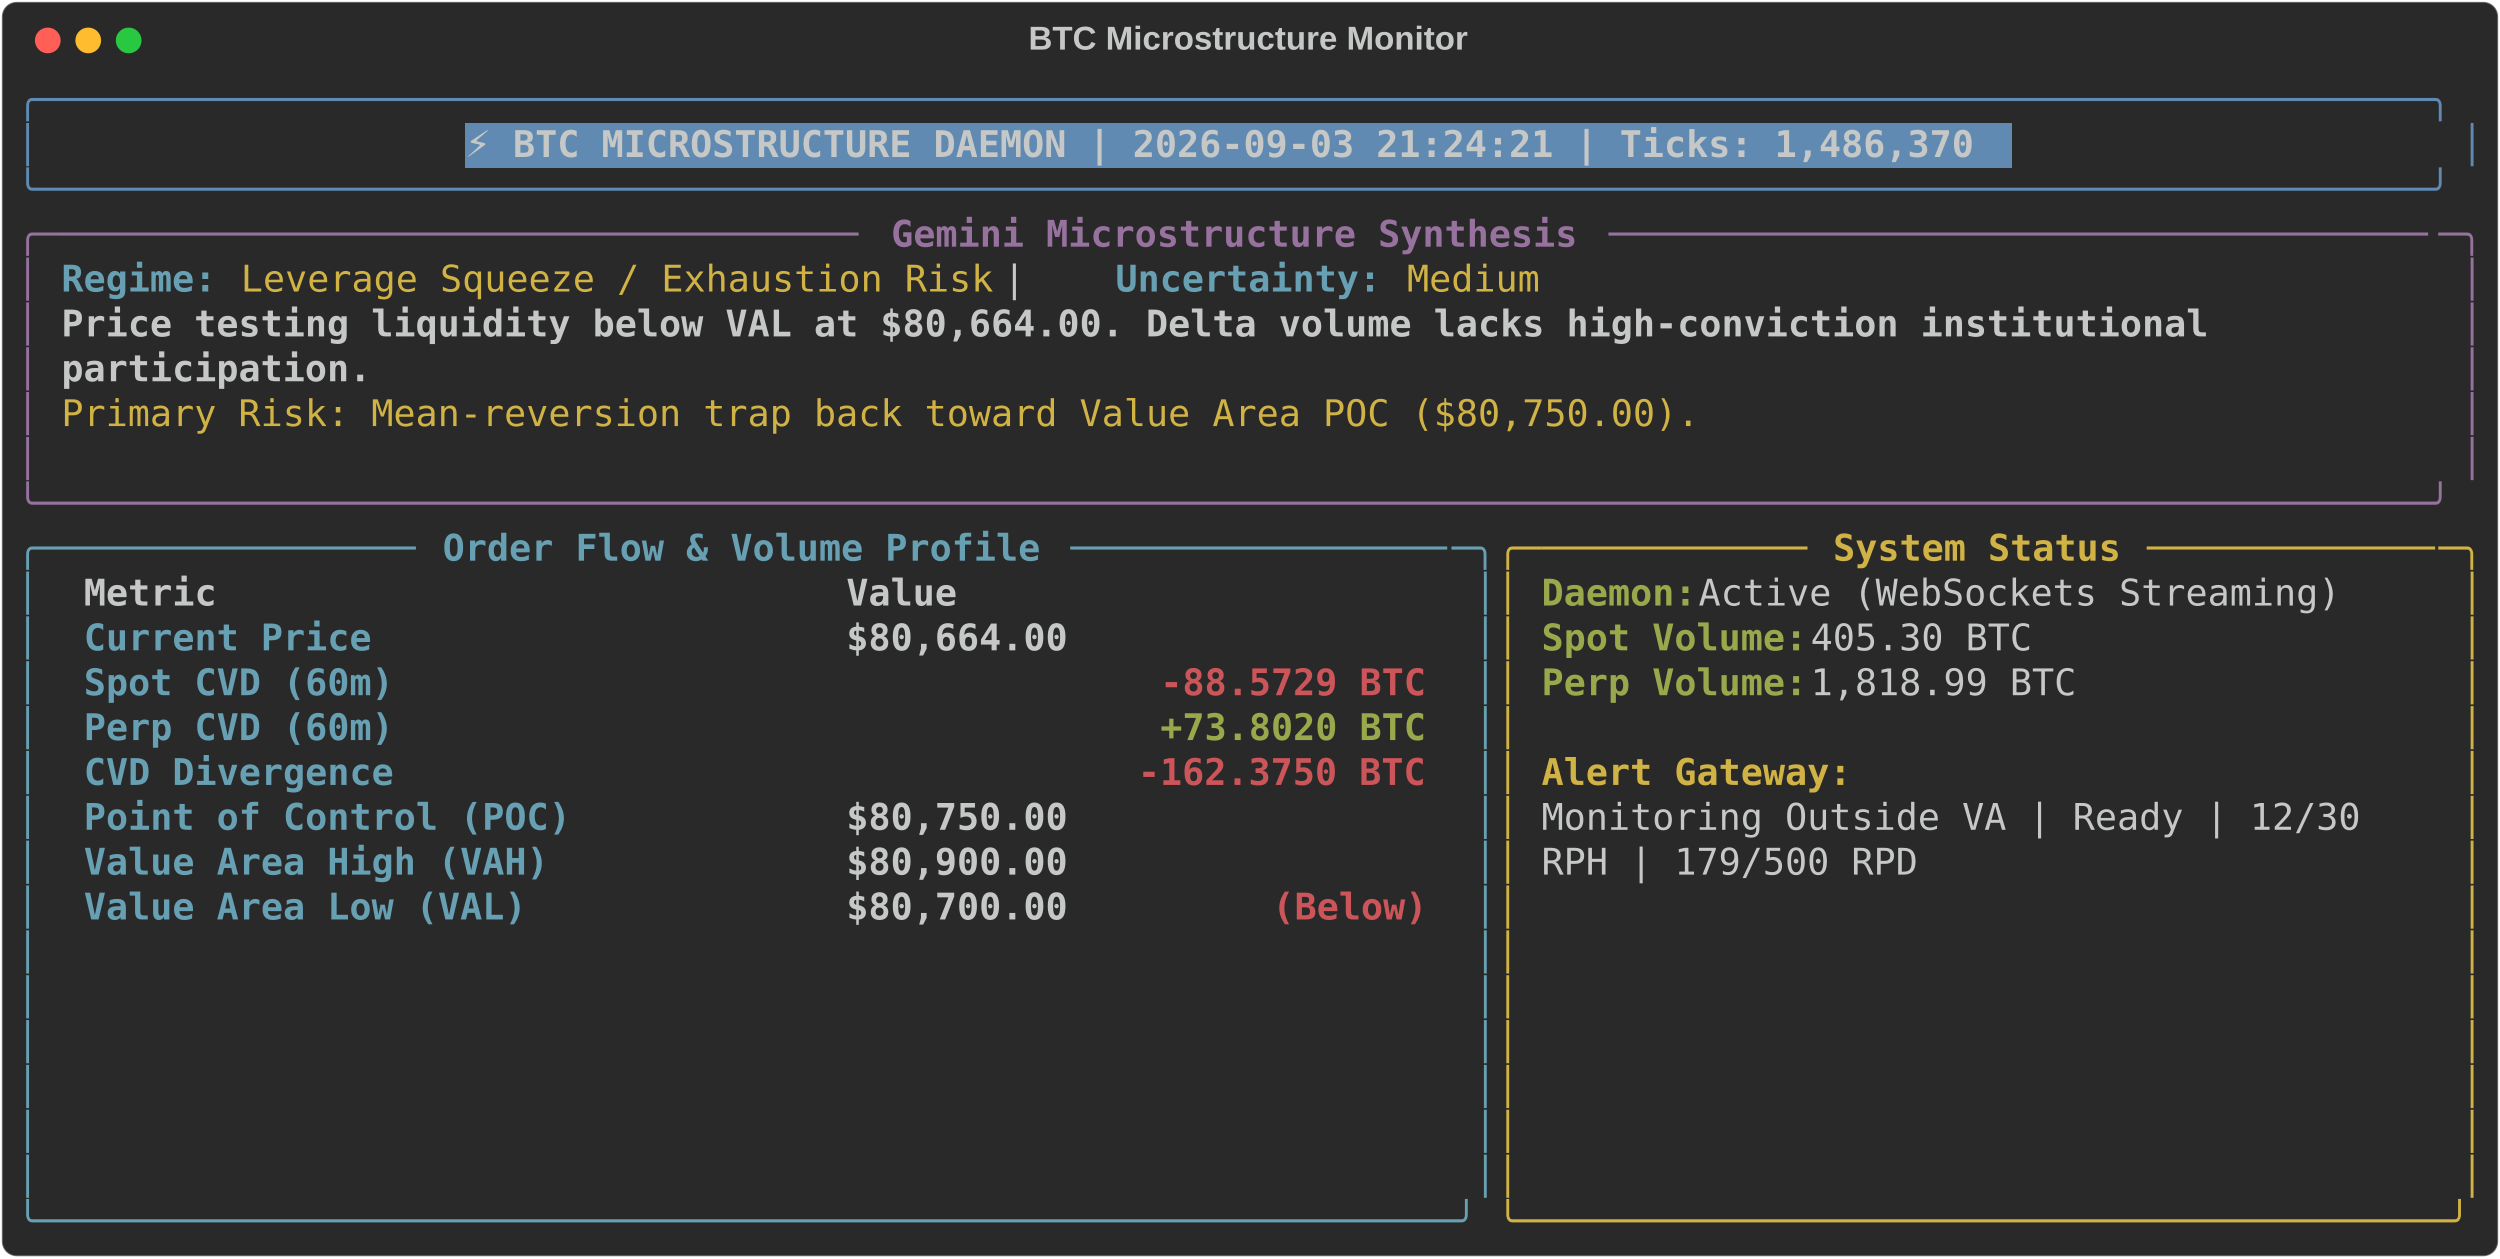
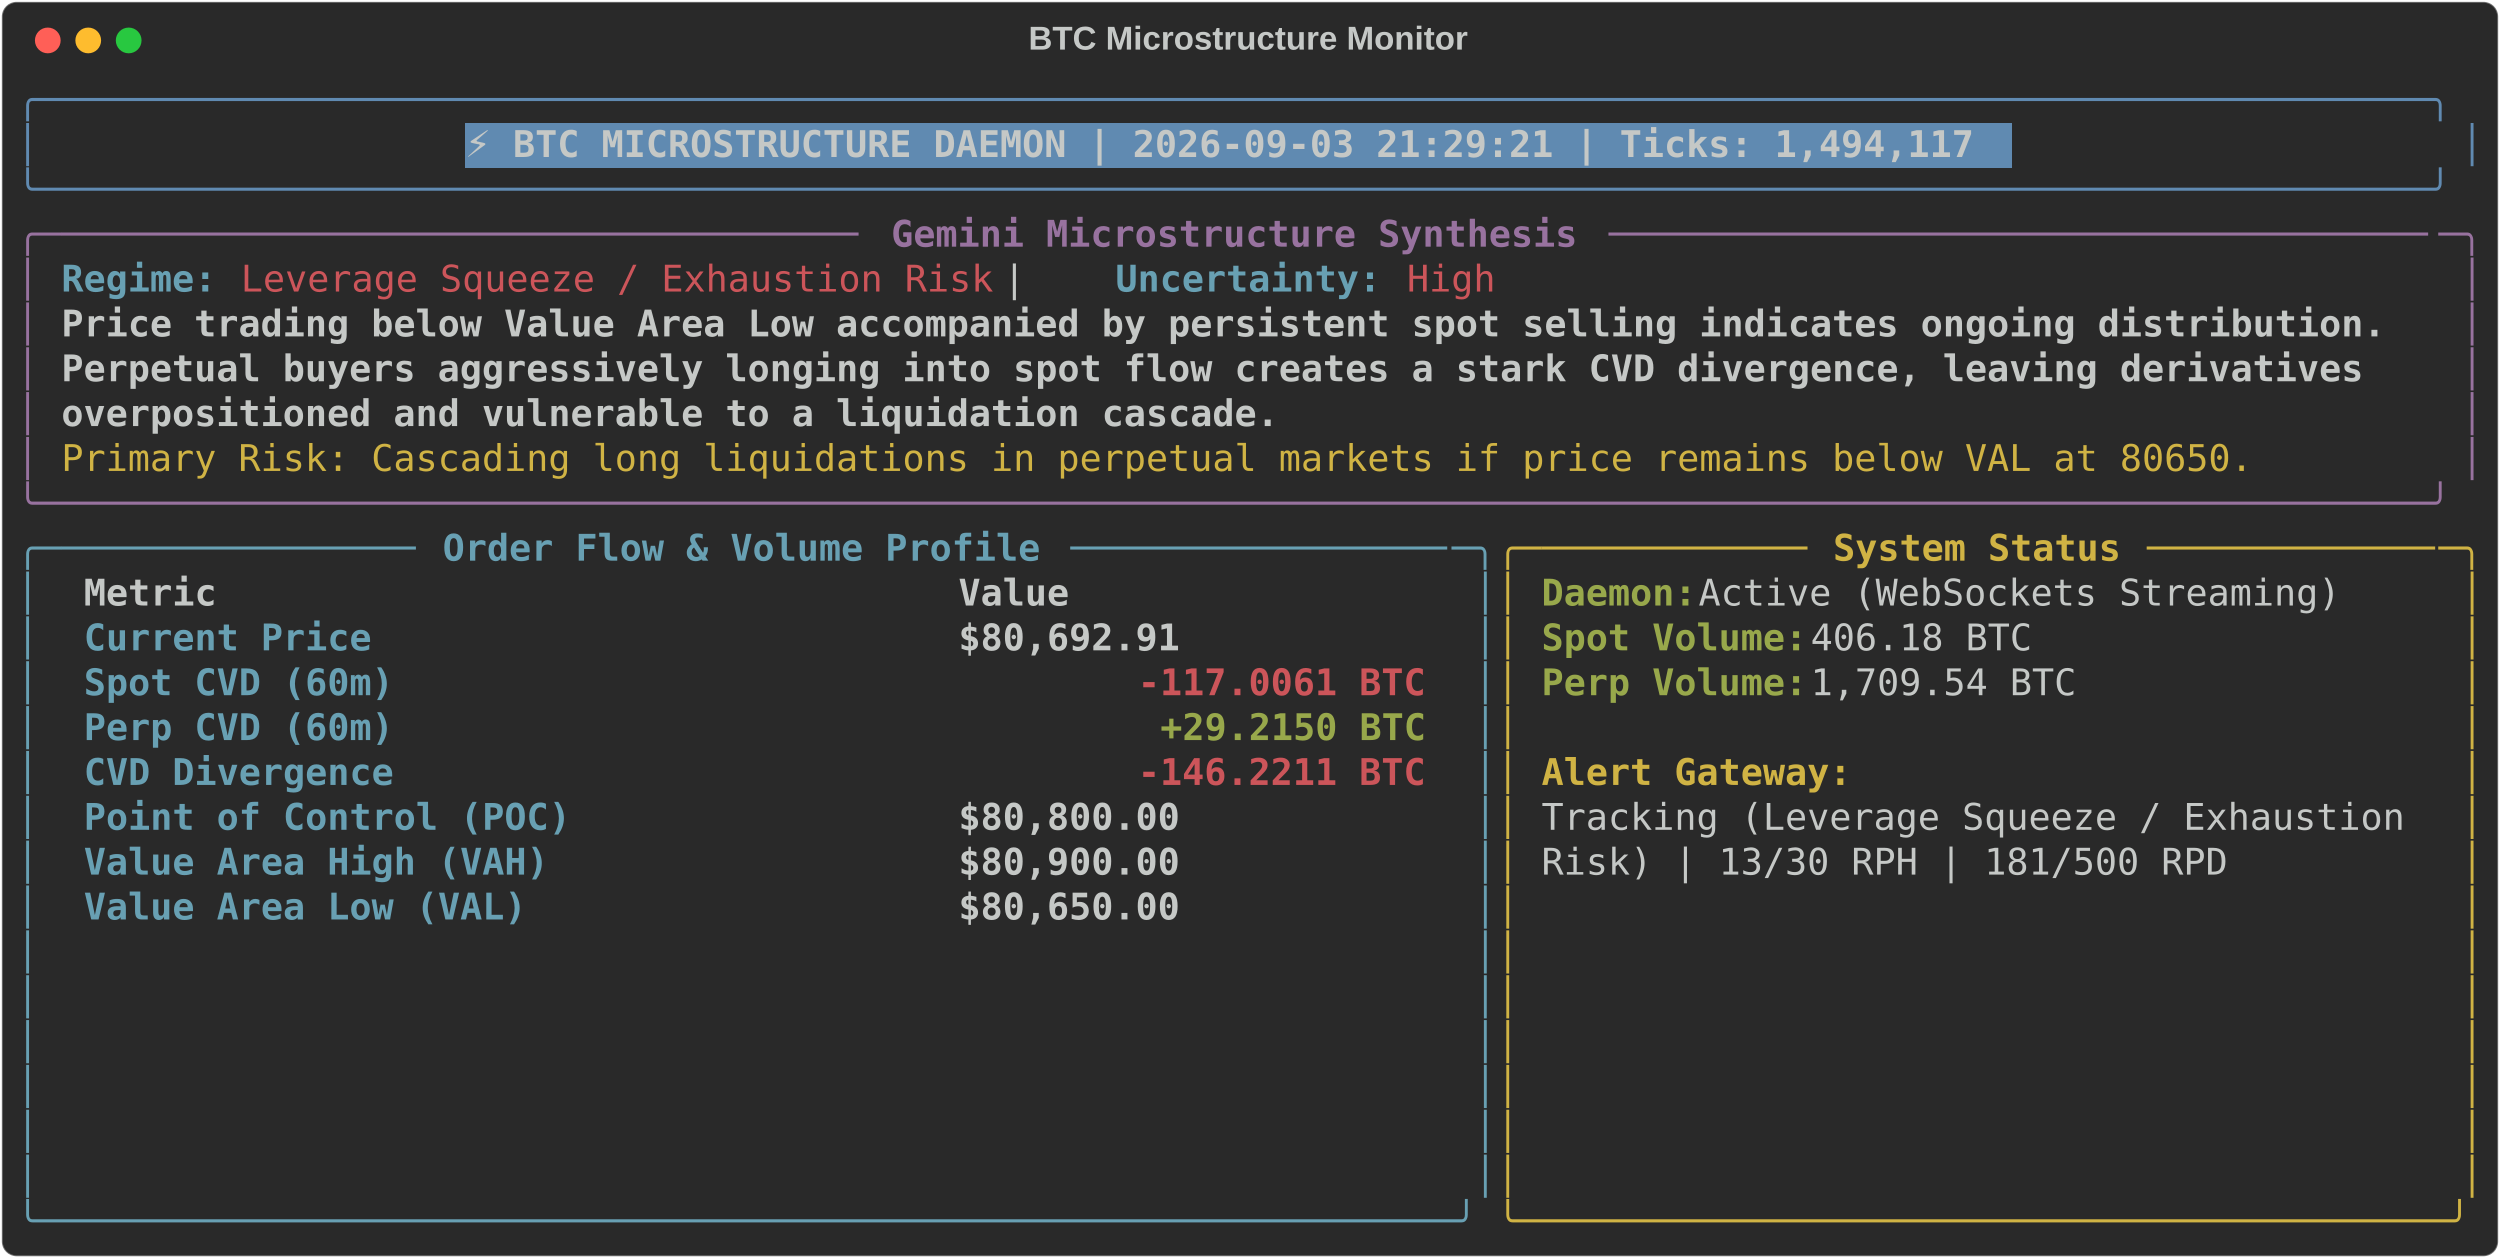
<svg xmlns="http://www.w3.org/2000/svg" class="rich-terminal" viewBox="0 0 1360 684.4">
  <style>

    @font-face {
        font-family: "Fira Code";
        src: local("FiraCode-Regular"),
                url("https://cdnjs.cloudflare.com/ajax/libs/firacode/6.2.0/woff2/FiraCode-Regular.woff2") format("woff2"),
                url("https://cdnjs.cloudflare.com/ajax/libs/firacode/6.2.0/woff/FiraCode-Regular.woff") format("woff");
        font-style: normal;
        font-weight: 400;
    }
    @font-face {
        font-family: "Fira Code";
        src: local("FiraCode-Bold"),
                url("https://cdnjs.cloudflare.com/ajax/libs/firacode/6.2.0/woff2/FiraCode-Bold.woff2") format("woff2"),
                url("https://cdnjs.cloudflare.com/ajax/libs/firacode/6.2.0/woff/FiraCode-Bold.woff") format("woff");
        font-style: bold;
        font-weight: 700;
    }

-     .terminal-2118753551-matrix {
+     .terminal-3736977733-matrix {
        font-family: Fira Code, monospace;
        font-size: 20px;
        line-height: 24.4px;
        font-variant-east-asian: full-width;
    }

-     .terminal-2118753551-title {
+     .terminal-3736977733-title {
        font-size: 18px;
        font-weight: bold;
        font-family: arial;
    }

-     .terminal-2118753551-r1 { fill: #608ab1 }
- .terminal-2118753551-r2 { fill: #c5c8c6 }
- .terminal-2118753551-r3 { fill: #c5c8c6;font-weight: bold }
- .terminal-2118753551-r4 { fill: #98729f }
- .terminal-2118753551-r5 { fill: #98729f;font-weight: bold }
- .terminal-2118753551-r6 { fill: #68a0b3;font-weight: bold }
- .terminal-2118753551-r7 { fill: #d0b344 }
- .terminal-2118753551-r8 { fill: #68a0b3 }
- .terminal-2118753551-r9 { fill: #d0b344;font-weight: bold }
- .terminal-2118753551-r10 { fill: #98a84b;font-weight: bold }
- .terminal-2118753551-r11 { fill: #cc555a;font-weight: bold }
+     .terminal-3736977733-r1 { fill: #608ab1 }
+ .terminal-3736977733-r2 { fill: #c5c8c6 }
+ .terminal-3736977733-r3 { fill: #c5c8c6;font-weight: bold }
+ .terminal-3736977733-r4 { fill: #98729f }
+ .terminal-3736977733-r5 { fill: #98729f;font-weight: bold }
+ .terminal-3736977733-r6 { fill: #68a0b3;font-weight: bold }
+ .terminal-3736977733-r7 { fill: #cc555a }
+ .terminal-3736977733-r8 { fill: #d0b344 }
+ .terminal-3736977733-r9 { fill: #68a0b3 }
+ .terminal-3736977733-r10 { fill: #d0b344;font-weight: bold }
+ .terminal-3736977733-r11 { fill: #98a84b;font-weight: bold }
+ .terminal-3736977733-r12 { fill: #cc555a;font-weight: bold }
    </style>
  <defs>
-     <clipPath id="terminal-2118753551-clip-terminal">
+     <clipPath id="terminal-3736977733-clip-terminal">
      <rect x="0" y="0" width="1341.0" height="633.4" />
    </clipPath>
-     <clipPath id="terminal-2118753551-line-0">
+     <clipPath id="terminal-3736977733-line-0">
      <rect x="0" y="1.5" width="1342" height="24.65" />
    </clipPath>
-     <clipPath id="terminal-2118753551-line-1">
+     <clipPath id="terminal-3736977733-line-1">
      <rect x="0" y="25.9" width="1342" height="24.65" />
    </clipPath>
-     <clipPath id="terminal-2118753551-line-2">
+     <clipPath id="terminal-3736977733-line-2">
      <rect x="0" y="50.3" width="1342" height="24.65" />
    </clipPath>
-     <clipPath id="terminal-2118753551-line-3">
+     <clipPath id="terminal-3736977733-line-3">
      <rect x="0" y="74.7" width="1342" height="24.65" />
    </clipPath>
-     <clipPath id="terminal-2118753551-line-4">
+     <clipPath id="terminal-3736977733-line-4">
      <rect x="0" y="99.1" width="1342" height="24.65" />
    </clipPath>
-     <clipPath id="terminal-2118753551-line-5">
+     <clipPath id="terminal-3736977733-line-5">
      <rect x="0" y="123.5" width="1342" height="24.65" />
    </clipPath>
-     <clipPath id="terminal-2118753551-line-6">
+     <clipPath id="terminal-3736977733-line-6">
      <rect x="0" y="147.9" width="1342" height="24.65" />
    </clipPath>
-     <clipPath id="terminal-2118753551-line-7">
+     <clipPath id="terminal-3736977733-line-7">
      <rect x="0" y="172.3" width="1342" height="24.65" />
    </clipPath>
-     <clipPath id="terminal-2118753551-line-8">
+     <clipPath id="terminal-3736977733-line-8">
      <rect x="0" y="196.7" width="1342" height="24.65" />
    </clipPath>
-     <clipPath id="terminal-2118753551-line-9">
+     <clipPath id="terminal-3736977733-line-9">
      <rect x="0" y="221.1" width="1342" height="24.65" />
    </clipPath>
-     <clipPath id="terminal-2118753551-line-10">
+     <clipPath id="terminal-3736977733-line-10">
      <rect x="0" y="245.5" width="1342" height="24.65" />
    </clipPath>
-     <clipPath id="terminal-2118753551-line-11">
+     <clipPath id="terminal-3736977733-line-11">
      <rect x="0" y="269.9" width="1342" height="24.65" />
    </clipPath>
-     <clipPath id="terminal-2118753551-line-12">
+     <clipPath id="terminal-3736977733-line-12">
      <rect x="0" y="294.3" width="1342" height="24.65" />
    </clipPath>
-     <clipPath id="terminal-2118753551-line-13">
+     <clipPath id="terminal-3736977733-line-13">
      <rect x="0" y="318.7" width="1342" height="24.65" />
    </clipPath>
-     <clipPath id="terminal-2118753551-line-14">
+     <clipPath id="terminal-3736977733-line-14">
      <rect x="0" y="343.1" width="1342" height="24.65" />
    </clipPath>
-     <clipPath id="terminal-2118753551-line-15">
+     <clipPath id="terminal-3736977733-line-15">
      <rect x="0" y="367.5" width="1342" height="24.65" />
    </clipPath>
-     <clipPath id="terminal-2118753551-line-16">
+     <clipPath id="terminal-3736977733-line-16">
      <rect x="0" y="391.9" width="1342" height="24.65" />
    </clipPath>
-     <clipPath id="terminal-2118753551-line-17">
+     <clipPath id="terminal-3736977733-line-17">
      <rect x="0" y="416.3" width="1342" height="24.65" />
    </clipPath>
-     <clipPath id="terminal-2118753551-line-18">
+     <clipPath id="terminal-3736977733-line-18">
      <rect x="0" y="440.7" width="1342" height="24.65" />
    </clipPath>
-     <clipPath id="terminal-2118753551-line-19">
+     <clipPath id="terminal-3736977733-line-19">
      <rect x="0" y="465.1" width="1342" height="24.65" />
    </clipPath>
-     <clipPath id="terminal-2118753551-line-20">
+     <clipPath id="terminal-3736977733-line-20">
      <rect x="0" y="489.5" width="1342" height="24.65" />
    </clipPath>
-     <clipPath id="terminal-2118753551-line-21">
+     <clipPath id="terminal-3736977733-line-21">
      <rect x="0" y="513.9" width="1342" height="24.65" />
    </clipPath>
-     <clipPath id="terminal-2118753551-line-22">
+     <clipPath id="terminal-3736977733-line-22">
      <rect x="0" y="538.3" width="1342" height="24.65" />
    </clipPath>
-     <clipPath id="terminal-2118753551-line-23">
+     <clipPath id="terminal-3736977733-line-23">
      <rect x="0" y="562.7" width="1342" height="24.65" />
    </clipPath>
-     <clipPath id="terminal-2118753551-line-24">
+     <clipPath id="terminal-3736977733-line-24">
      <rect x="0" y="587.1" width="1342" height="24.65" />
    </clipPath>
  </defs>
  <rect fill="#292929" stroke="rgba(255,255,255,0.35)" stroke-width="1" x="1" y="1" width="1358" height="682.4" rx="8" />
-   <text class="terminal-2118753551-title" fill="#c5c8c6" text-anchor="middle" x="679" y="27">BTC Microstructure Monitor</text>
+   <text class="terminal-3736977733-title" fill="#c5c8c6" text-anchor="middle" x="679" y="27">BTC Microstructure Monitor</text>
  <g transform="translate(26,22)">
    <circle cx="0" cy="0" r="7" fill="#ff5f57" />
    <circle cx="22" cy="0" r="7" fill="#febc2e" />
    <circle cx="44" cy="0" r="7" fill="#28c840" />
  </g>
-   <g transform="translate(9, 41)" clip-path="url(#terminal-2118753551-clip-terminal)">
+   <g transform="translate(9, 41)" clip-path="url(#terminal-3736977733-clip-terminal)">
    <rect fill="#608ab1" x="244" y="25.9" width="841.8" height="24.65" shape-rendering="crispEdges" />
-     <g class="terminal-2118753551-matrix">
-       <text class="terminal-2118753551-r1" x="0" y="20" textLength="1342" clip-path="url(#terminal-2118753551-line-0)">╭────────────────────────────────────────────────────────────────────────────────────────────────────────────╮</text>
-       <text class="terminal-2118753551-r2" x="1342" y="20" textLength="12.2" clip-path="url(#terminal-2118753551-line-0)">
- </text>
-       <text class="terminal-2118753551-r1" x="0" y="44.4" textLength="12.2" clip-path="url(#terminal-2118753551-line-1)">│</text>
-       <text class="terminal-2118753551-r3" x="244" y="44.4" textLength="829.6" clip-path="url(#terminal-2118753551-line-1)">⚡ BTC MICROSTRUCTURE DAEMON | 2026-09-03 21:24:21 | Ticks: 1,486,370</text>
-       <text class="terminal-2118753551-r1" x="1329.8" y="44.4" textLength="12.2" clip-path="url(#terminal-2118753551-line-1)">│</text>
-       <text class="terminal-2118753551-r2" x="1342" y="44.4" textLength="12.2" clip-path="url(#terminal-2118753551-line-1)">
- </text>
-       <text class="terminal-2118753551-r1" x="0" y="68.8" textLength="1342" clip-path="url(#terminal-2118753551-line-2)">╰────────────────────────────────────────────────────────────────────────────────────────────────────────────╯</text>
-       <text class="terminal-2118753551-r2" x="1342" y="68.8" textLength="12.2" clip-path="url(#terminal-2118753551-line-2)">
- </text>
-       <text class="terminal-2118753551-r4" x="0" y="93.2" textLength="24.4" clip-path="url(#terminal-2118753551-line-3)">╭─</text>
-       <text class="terminal-2118753551-r4" x="24.4" y="93.2" textLength="439.2" clip-path="url(#terminal-2118753551-line-3)">────────────────────────────────────</text>
-       <text class="terminal-2118753551-r5" x="475.8" y="93.2" textLength="378.2" clip-path="url(#terminal-2118753551-line-3)">Gemini Microstructure Synthesis</text>
-       <text class="terminal-2118753551-r4" x="866.2" y="93.2" textLength="451.4" clip-path="url(#terminal-2118753551-line-3)">─────────────────────────────────────</text>
-       <text class="terminal-2118753551-r4" x="1317.6" y="93.2" textLength="24.4" clip-path="url(#terminal-2118753551-line-3)">─╮</text>
-       <text class="terminal-2118753551-r2" x="1342" y="93.2" textLength="12.2" clip-path="url(#terminal-2118753551-line-3)">
- </text>
-       <text class="terminal-2118753551-r4" x="0" y="117.6" textLength="12.2" clip-path="url(#terminal-2118753551-line-4)">│</text>
-       <text class="terminal-2118753551-r6" x="24.4" y="117.6" textLength="85.4" clip-path="url(#terminal-2118753551-line-4)">Regime:</text>
-       <text class="terminal-2118753551-r7" x="122" y="117.6" textLength="414.8" clip-path="url(#terminal-2118753551-line-4)">Leverage Squeeze / Exhaustion Risk</text>
-       <text class="terminal-2118753551-r2" x="536.8" y="117.6" textLength="61" clip-path="url(#terminal-2118753551-line-4)">  |  </text>
-       <text class="terminal-2118753551-r6" x="597.8" y="117.6" textLength="146.4" clip-path="url(#terminal-2118753551-line-4)">Uncertainty:</text>
-       <text class="terminal-2118753551-r7" x="756.4" y="117.6" textLength="73.2" clip-path="url(#terminal-2118753551-line-4)">Medium</text>
-       <text class="terminal-2118753551-r4" x="1329.8" y="117.6" textLength="12.2" clip-path="url(#terminal-2118753551-line-4)">│</text>
-       <text class="terminal-2118753551-r2" x="1342" y="117.6" textLength="12.2" clip-path="url(#terminal-2118753551-line-4)">
- </text>
-       <text class="terminal-2118753551-r4" x="0" y="142" textLength="12.2" clip-path="url(#terminal-2118753551-line-5)">│</text>
-       <text class="terminal-2118753551-r3" x="24.4" y="142" textLength="1195.6" clip-path="url(#terminal-2118753551-line-5)">Price testing liquidity below VAL at $80,664.00. Delta volume lacks high-conviction institutional </text>
-       <text class="terminal-2118753551-r4" x="1329.8" y="142" textLength="12.2" clip-path="url(#terminal-2118753551-line-5)">│</text>
-       <text class="terminal-2118753551-r2" x="1342" y="142" textLength="12.2" clip-path="url(#terminal-2118753551-line-5)">
- </text>
-       <text class="terminal-2118753551-r4" x="0" y="166.4" textLength="12.2" clip-path="url(#terminal-2118753551-line-6)">│</text>
-       <text class="terminal-2118753551-r3" x="24.4" y="166.4" textLength="170.8" clip-path="url(#terminal-2118753551-line-6)">participation.</text>
-       <text class="terminal-2118753551-r4" x="1329.8" y="166.4" textLength="12.2" clip-path="url(#terminal-2118753551-line-6)">│</text>
-       <text class="terminal-2118753551-r2" x="1342" y="166.4" textLength="12.2" clip-path="url(#terminal-2118753551-line-6)">
- </text>
-       <text class="terminal-2118753551-r4" x="0" y="190.8" textLength="12.2" clip-path="url(#terminal-2118753551-line-7)">│</text>
-       <text class="terminal-2118753551-r7" x="24.4" y="190.8" textLength="902.8" clip-path="url(#terminal-2118753551-line-7)">Primary Risk: Mean-reversion trap back toward Value Area POC ($80,750.00).</text>
-       <text class="terminal-2118753551-r4" x="1329.8" y="190.8" textLength="12.2" clip-path="url(#terminal-2118753551-line-7)">│</text>
-       <text class="terminal-2118753551-r2" x="1342" y="190.8" textLength="12.2" clip-path="url(#terminal-2118753551-line-7)">
- </text>
-       <text class="terminal-2118753551-r4" x="0" y="215.2" textLength="12.2" clip-path="url(#terminal-2118753551-line-8)">│</text>
-       <text class="terminal-2118753551-r4" x="1329.8" y="215.2" textLength="12.2" clip-path="url(#terminal-2118753551-line-8)">│</text>
-       <text class="terminal-2118753551-r2" x="1342" y="215.2" textLength="12.2" clip-path="url(#terminal-2118753551-line-8)">
- </text>
-       <text class="terminal-2118753551-r4" x="0" y="239.6" textLength="1342" clip-path="url(#terminal-2118753551-line-9)">╰────────────────────────────────────────────────────────────────────────────────────────────────────────────╯</text>
-       <text class="terminal-2118753551-r2" x="1342" y="239.6" textLength="12.2" clip-path="url(#terminal-2118753551-line-9)">
- </text>
-       <text class="terminal-2118753551-r8" x="0" y="264" textLength="24.4" clip-path="url(#terminal-2118753551-line-10)">╭─</text>
-       <text class="terminal-2118753551-r8" x="24.4" y="264" textLength="195.2" clip-path="url(#terminal-2118753551-line-10)">────────────────</text>
-       <text class="terminal-2118753551-r6" x="231.8" y="264" textLength="329.4" clip-path="url(#terminal-2118753551-line-10)">Order Flow &amp; Volume Profile</text>
-       <text class="terminal-2118753551-r8" x="573.4" y="264" textLength="207.4" clip-path="url(#terminal-2118753551-line-10)">─────────────────</text>
-       <text class="terminal-2118753551-r8" x="780.8" y="264" textLength="24.4" clip-path="url(#terminal-2118753551-line-10)">─╮</text>
-       <text class="terminal-2118753551-r7" x="805.2" y="264" textLength="24.4" clip-path="url(#terminal-2118753551-line-10)">╭─</text>
-       <text class="terminal-2118753551-r7" x="829.6" y="264" textLength="146.4" clip-path="url(#terminal-2118753551-line-10)">────────────</text>
-       <text class="terminal-2118753551-r9" x="988.2" y="264" textLength="158.6" clip-path="url(#terminal-2118753551-line-10)">System Status</text>
-       <text class="terminal-2118753551-r7" x="1159" y="264" textLength="158.6" clip-path="url(#terminal-2118753551-line-10)">─────────────</text>
-       <text class="terminal-2118753551-r7" x="1317.6" y="264" textLength="24.4" clip-path="url(#terminal-2118753551-line-10)">─╮</text>
-       <text class="terminal-2118753551-r2" x="1342" y="264" textLength="12.2" clip-path="url(#terminal-2118753551-line-10)">
- </text>
-       <text class="terminal-2118753551-r8" x="0" y="288.4" textLength="12.2" clip-path="url(#terminal-2118753551-line-11)">│</text>
-       <text class="terminal-2118753551-r3" x="36.6" y="288.4" textLength="390.4" clip-path="url(#terminal-2118753551-line-11)">Metric                          </text>
-       <text class="terminal-2118753551-r3" x="451.4" y="288.4" textLength="317.2" clip-path="url(#terminal-2118753551-line-11)">                     Value</text>
-       <text class="terminal-2118753551-r8" x="793" y="288.4" textLength="12.2" clip-path="url(#terminal-2118753551-line-11)">│</text>
-       <text class="terminal-2118753551-r7" x="805.2" y="288.4" textLength="12.2" clip-path="url(#terminal-2118753551-line-11)">│</text>
-       <text class="terminal-2118753551-r10" x="829.6" y="288.4" textLength="85.4" clip-path="url(#terminal-2118753551-line-11)">Daemon:</text>
-       <text class="terminal-2118753551-r2" x="915" y="288.4" textLength="366" clip-path="url(#terminal-2118753551-line-11)"> Active (WebSockets Streaming)</text>
-       <text class="terminal-2118753551-r7" x="1329.8" y="288.4" textLength="12.2" clip-path="url(#terminal-2118753551-line-11)">│</text>
-       <text class="terminal-2118753551-r2" x="1342" y="288.4" textLength="12.2" clip-path="url(#terminal-2118753551-line-11)">
- </text>
-       <text class="terminal-2118753551-r8" x="0" y="312.8" textLength="12.2" clip-path="url(#terminal-2118753551-line-12)">│</text>
-       <text class="terminal-2118753551-r6" x="36.6" y="312.8" textLength="390.4" clip-path="url(#terminal-2118753551-line-12)">Current Price                   </text>
-       <text class="terminal-2118753551-r3" x="451.4" y="312.8" textLength="317.2" clip-path="url(#terminal-2118753551-line-12)">                $80,664.00</text>
-       <text class="terminal-2118753551-r8" x="793" y="312.8" textLength="12.2" clip-path="url(#terminal-2118753551-line-12)">│</text>
-       <text class="terminal-2118753551-r7" x="805.2" y="312.8" textLength="12.2" clip-path="url(#terminal-2118753551-line-12)">│</text>
-       <text class="terminal-2118753551-r10" x="829.6" y="312.8" textLength="146.4" clip-path="url(#terminal-2118753551-line-12)">Spot Volume:</text>
-       <text class="terminal-2118753551-r2" x="976" y="312.8" textLength="134.2" clip-path="url(#terminal-2118753551-line-12)"> 405.30 BTC</text>
-       <text class="terminal-2118753551-r7" x="1329.8" y="312.8" textLength="12.2" clip-path="url(#terminal-2118753551-line-12)">│</text>
-       <text class="terminal-2118753551-r2" x="1342" y="312.8" textLength="12.2" clip-path="url(#terminal-2118753551-line-12)">
- </text>
-       <text class="terminal-2118753551-r8" x="0" y="337.2" textLength="12.2" clip-path="url(#terminal-2118753551-line-13)">│</text>
-       <text class="terminal-2118753551-r6" x="36.6" y="337.2" textLength="390.4" clip-path="url(#terminal-2118753551-line-13)">Spot CVD (60m)                  </text>
-       <text class="terminal-2118753551-r11" x="622.2" y="337.2" textLength="146.4" clip-path="url(#terminal-2118753551-line-13)">-88.5729 BTC</text>
-       <text class="terminal-2118753551-r8" x="793" y="337.2" textLength="12.2" clip-path="url(#terminal-2118753551-line-13)">│</text>
-       <text class="terminal-2118753551-r7" x="805.2" y="337.2" textLength="12.2" clip-path="url(#terminal-2118753551-line-13)">│</text>
-       <text class="terminal-2118753551-r10" x="829.6" y="337.2" textLength="146.4" clip-path="url(#terminal-2118753551-line-13)">Perp Volume:</text>
-       <text class="terminal-2118753551-r2" x="976" y="337.2" textLength="158.6" clip-path="url(#terminal-2118753551-line-13)"> 1,818.99 BTC</text>
-       <text class="terminal-2118753551-r7" x="1329.8" y="337.2" textLength="12.2" clip-path="url(#terminal-2118753551-line-13)">│</text>
-       <text class="terminal-2118753551-r2" x="1342" y="337.2" textLength="12.2" clip-path="url(#terminal-2118753551-line-13)">
- </text>
-       <text class="terminal-2118753551-r8" x="0" y="361.6" textLength="12.2" clip-path="url(#terminal-2118753551-line-14)">│</text>
-       <text class="terminal-2118753551-r6" x="36.6" y="361.6" textLength="390.4" clip-path="url(#terminal-2118753551-line-14)">Perp CVD (60m)                  </text>
-       <text class="terminal-2118753551-r10" x="622.2" y="361.6" textLength="146.4" clip-path="url(#terminal-2118753551-line-14)">+73.8020 BTC</text>
-       <text class="terminal-2118753551-r8" x="793" y="361.6" textLength="12.2" clip-path="url(#terminal-2118753551-line-14)">│</text>
-       <text class="terminal-2118753551-r7" x="805.2" y="361.6" textLength="12.2" clip-path="url(#terminal-2118753551-line-14)">│</text>
-       <text class="terminal-2118753551-r7" x="1329.8" y="361.6" textLength="12.2" clip-path="url(#terminal-2118753551-line-14)">│</text>
-       <text class="terminal-2118753551-r2" x="1342" y="361.6" textLength="12.2" clip-path="url(#terminal-2118753551-line-14)">
- </text>
-       <text class="terminal-2118753551-r8" x="0" y="386" textLength="12.2" clip-path="url(#terminal-2118753551-line-15)">│</text>
-       <text class="terminal-2118753551-r6" x="36.6" y="386" textLength="390.4" clip-path="url(#terminal-2118753551-line-15)">CVD Divergence                  </text>
-       <text class="terminal-2118753551-r11" x="610" y="386" textLength="158.6" clip-path="url(#terminal-2118753551-line-15)">-162.3750 BTC</text>
-       <text class="terminal-2118753551-r8" x="793" y="386" textLength="12.2" clip-path="url(#terminal-2118753551-line-15)">│</text>
-       <text class="terminal-2118753551-r7" x="805.2" y="386" textLength="12.2" clip-path="url(#terminal-2118753551-line-15)">│</text>
-       <text class="terminal-2118753551-r9" x="829.6" y="386" textLength="170.8" clip-path="url(#terminal-2118753551-line-15)">Alert Gateway:</text>
-       <text class="terminal-2118753551-r7" x="1329.8" y="386" textLength="12.2" clip-path="url(#terminal-2118753551-line-15)">│</text>
-       <text class="terminal-2118753551-r2" x="1342" y="386" textLength="12.2" clip-path="url(#terminal-2118753551-line-15)">
- </text>
-       <text class="terminal-2118753551-r8" x="0" y="410.4" textLength="12.2" clip-path="url(#terminal-2118753551-line-16)">│</text>
-       <text class="terminal-2118753551-r6" x="36.6" y="410.4" textLength="390.4" clip-path="url(#terminal-2118753551-line-16)">Point of Control (POC)          </text>
-       <text class="terminal-2118753551-r3" x="451.4" y="410.4" textLength="317.2" clip-path="url(#terminal-2118753551-line-16)">                $80,750.00</text>
-       <text class="terminal-2118753551-r8" x="793" y="410.4" textLength="12.2" clip-path="url(#terminal-2118753551-line-16)">│</text>
-       <text class="terminal-2118753551-r7" x="805.2" y="410.4" textLength="12.2" clip-path="url(#terminal-2118753551-line-16)">│</text>
-       <text class="terminal-2118753551-r2" x="829.6" y="410.4" textLength="463.6" clip-path="url(#terminal-2118753551-line-16)">Monitoring Outside VA | Ready | 12/30 </text>
-       <text class="terminal-2118753551-r7" x="1329.8" y="410.4" textLength="12.2" clip-path="url(#terminal-2118753551-line-16)">│</text>
-       <text class="terminal-2118753551-r2" x="1342" y="410.4" textLength="12.2" clip-path="url(#terminal-2118753551-line-16)">
- </text>
-       <text class="terminal-2118753551-r8" x="0" y="434.8" textLength="12.2" clip-path="url(#terminal-2118753551-line-17)">│</text>
-       <text class="terminal-2118753551-r6" x="36.6" y="434.8" textLength="390.4" clip-path="url(#terminal-2118753551-line-17)">Value Area High (VAH)           </text>
-       <text class="terminal-2118753551-r3" x="451.4" y="434.8" textLength="317.2" clip-path="url(#terminal-2118753551-line-17)">                $80,900.00</text>
-       <text class="terminal-2118753551-r8" x="793" y="434.8" textLength="12.2" clip-path="url(#terminal-2118753551-line-17)">│</text>
-       <text class="terminal-2118753551-r7" x="805.2" y="434.8" textLength="12.2" clip-path="url(#terminal-2118753551-line-17)">│</text>
-       <text class="terminal-2118753551-r2" x="829.6" y="434.8" textLength="207.4" clip-path="url(#terminal-2118753551-line-17)">RPH | 179/500 RPD</text>
-       <text class="terminal-2118753551-r7" x="1329.8" y="434.8" textLength="12.2" clip-path="url(#terminal-2118753551-line-17)">│</text>
-       <text class="terminal-2118753551-r2" x="1342" y="434.8" textLength="12.2" clip-path="url(#terminal-2118753551-line-17)">
- </text>
-       <text class="terminal-2118753551-r8" x="0" y="459.2" textLength="12.2" clip-path="url(#terminal-2118753551-line-18)">│</text>
-       <text class="terminal-2118753551-r6" x="36.6" y="459.2" textLength="390.4" clip-path="url(#terminal-2118753551-line-18)">Value Area Low (VAL)            </text>
-       <text class="terminal-2118753551-r3" x="451.4" y="459.2" textLength="231.8" clip-path="url(#terminal-2118753551-line-18)">        $80,700.00 </text>
-       <text class="terminal-2118753551-r11" x="683.2" y="459.2" textLength="85.4" clip-path="url(#terminal-2118753551-line-18)">(Below)</text>
-       <text class="terminal-2118753551-r8" x="793" y="459.2" textLength="12.2" clip-path="url(#terminal-2118753551-line-18)">│</text>
-       <text class="terminal-2118753551-r7" x="805.2" y="459.2" textLength="12.2" clip-path="url(#terminal-2118753551-line-18)">│</text>
-       <text class="terminal-2118753551-r7" x="1329.8" y="459.2" textLength="12.2" clip-path="url(#terminal-2118753551-line-18)">│</text>
-       <text class="terminal-2118753551-r2" x="1342" y="459.2" textLength="12.2" clip-path="url(#terminal-2118753551-line-18)">
- </text>
-       <text class="terminal-2118753551-r8" x="0" y="483.6" textLength="12.2" clip-path="url(#terminal-2118753551-line-19)">│</text>
-       <text class="terminal-2118753551-r8" x="793" y="483.6" textLength="12.2" clip-path="url(#terminal-2118753551-line-19)">│</text>
-       <text class="terminal-2118753551-r7" x="805.2" y="483.6" textLength="12.2" clip-path="url(#terminal-2118753551-line-19)">│</text>
-       <text class="terminal-2118753551-r7" x="1329.8" y="483.6" textLength="12.2" clip-path="url(#terminal-2118753551-line-19)">│</text>
-       <text class="terminal-2118753551-r2" x="1342" y="483.6" textLength="12.2" clip-path="url(#terminal-2118753551-line-19)">
- </text>
-       <text class="terminal-2118753551-r8" x="0" y="508" textLength="12.2" clip-path="url(#terminal-2118753551-line-20)">│</text>
-       <text class="terminal-2118753551-r8" x="793" y="508" textLength="12.2" clip-path="url(#terminal-2118753551-line-20)">│</text>
-       <text class="terminal-2118753551-r7" x="805.2" y="508" textLength="12.2" clip-path="url(#terminal-2118753551-line-20)">│</text>
-       <text class="terminal-2118753551-r7" x="1329.8" y="508" textLength="12.2" clip-path="url(#terminal-2118753551-line-20)">│</text>
-       <text class="terminal-2118753551-r2" x="1342" y="508" textLength="12.2" clip-path="url(#terminal-2118753551-line-20)">
- </text>
-       <text class="terminal-2118753551-r8" x="0" y="532.4" textLength="12.2" clip-path="url(#terminal-2118753551-line-21)">│</text>
-       <text class="terminal-2118753551-r8" x="793" y="532.4" textLength="12.2" clip-path="url(#terminal-2118753551-line-21)">│</text>
-       <text class="terminal-2118753551-r7" x="805.2" y="532.4" textLength="12.2" clip-path="url(#terminal-2118753551-line-21)">│</text>
-       <text class="terminal-2118753551-r7" x="1329.8" y="532.4" textLength="12.2" clip-path="url(#terminal-2118753551-line-21)">│</text>
-       <text class="terminal-2118753551-r2" x="1342" y="532.4" textLength="12.2" clip-path="url(#terminal-2118753551-line-21)">
- </text>
-       <text class="terminal-2118753551-r8" x="0" y="556.8" textLength="12.2" clip-path="url(#terminal-2118753551-line-22)">│</text>
-       <text class="terminal-2118753551-r8" x="793" y="556.8" textLength="12.2" clip-path="url(#terminal-2118753551-line-22)">│</text>
-       <text class="terminal-2118753551-r7" x="805.2" y="556.8" textLength="12.2" clip-path="url(#terminal-2118753551-line-22)">│</text>
-       <text class="terminal-2118753551-r7" x="1329.8" y="556.8" textLength="12.2" clip-path="url(#terminal-2118753551-line-22)">│</text>
-       <text class="terminal-2118753551-r2" x="1342" y="556.8" textLength="12.2" clip-path="url(#terminal-2118753551-line-22)">
- </text>
-       <text class="terminal-2118753551-r8" x="0" y="581.2" textLength="12.2" clip-path="url(#terminal-2118753551-line-23)">│</text>
-       <text class="terminal-2118753551-r8" x="793" y="581.2" textLength="12.2" clip-path="url(#terminal-2118753551-line-23)">│</text>
-       <text class="terminal-2118753551-r7" x="805.2" y="581.2" textLength="12.2" clip-path="url(#terminal-2118753551-line-23)">│</text>
-       <text class="terminal-2118753551-r7" x="1329.8" y="581.2" textLength="12.2" clip-path="url(#terminal-2118753551-line-23)">│</text>
-       <text class="terminal-2118753551-r2" x="1342" y="581.2" textLength="12.2" clip-path="url(#terminal-2118753551-line-23)">
- </text>
-       <text class="terminal-2118753551-r8" x="0" y="605.6" textLength="12.2" clip-path="url(#terminal-2118753551-line-24)">│</text>
-       <text class="terminal-2118753551-r8" x="793" y="605.6" textLength="12.2" clip-path="url(#terminal-2118753551-line-24)">│</text>
-       <text class="terminal-2118753551-r7" x="805.2" y="605.6" textLength="12.2" clip-path="url(#terminal-2118753551-line-24)">│</text>
-       <text class="terminal-2118753551-r7" x="1329.8" y="605.6" textLength="12.2" clip-path="url(#terminal-2118753551-line-24)">│</text>
-       <text class="terminal-2118753551-r2" x="1342" y="605.6" textLength="12.2" clip-path="url(#terminal-2118753551-line-24)">
- </text>
-       <text class="terminal-2118753551-r8" x="0" y="630" textLength="805.2" clip-path="url(#terminal-2118753551-line-25)">╰────────────────────────────────────────────────────────────────╯</text>
-       <text class="terminal-2118753551-r7" x="805.2" y="630" textLength="536.8" clip-path="url(#terminal-2118753551-line-25)">╰──────────────────────────────────────────╯</text>
-       <text class="terminal-2118753551-r2" x="1342" y="630" textLength="12.2" clip-path="url(#terminal-2118753551-line-25)">
+     <g class="terminal-3736977733-matrix">
+       <text class="terminal-3736977733-r1" x="0" y="20" textLength="1342" clip-path="url(#terminal-3736977733-line-0)">╭────────────────────────────────────────────────────────────────────────────────────────────────────────────╮</text>
+       <text class="terminal-3736977733-r2" x="1342" y="20" textLength="12.2" clip-path="url(#terminal-3736977733-line-0)">
+ </text>
+       <text class="terminal-3736977733-r1" x="0" y="44.4" textLength="12.2" clip-path="url(#terminal-3736977733-line-1)">│</text>
+       <text class="terminal-3736977733-r3" x="244" y="44.4" textLength="829.6" clip-path="url(#terminal-3736977733-line-1)">⚡ BTC MICROSTRUCTURE DAEMON | 2026-09-03 21:29:21 | Ticks: 1,494,117</text>
+       <text class="terminal-3736977733-r1" x="1329.8" y="44.4" textLength="12.2" clip-path="url(#terminal-3736977733-line-1)">│</text>
+       <text class="terminal-3736977733-r2" x="1342" y="44.4" textLength="12.2" clip-path="url(#terminal-3736977733-line-1)">
+ </text>
+       <text class="terminal-3736977733-r1" x="0" y="68.8" textLength="1342" clip-path="url(#terminal-3736977733-line-2)">╰────────────────────────────────────────────────────────────────────────────────────────────────────────────╯</text>
+       <text class="terminal-3736977733-r2" x="1342" y="68.8" textLength="12.2" clip-path="url(#terminal-3736977733-line-2)">
+ </text>
+       <text class="terminal-3736977733-r4" x="0" y="93.2" textLength="24.4" clip-path="url(#terminal-3736977733-line-3)">╭─</text>
+       <text class="terminal-3736977733-r4" x="24.4" y="93.2" textLength="439.2" clip-path="url(#terminal-3736977733-line-3)">────────────────────────────────────</text>
+       <text class="terminal-3736977733-r5" x="475.8" y="93.2" textLength="378.2" clip-path="url(#terminal-3736977733-line-3)">Gemini Microstructure Synthesis</text>
+       <text class="terminal-3736977733-r4" x="866.2" y="93.2" textLength="451.4" clip-path="url(#terminal-3736977733-line-3)">─────────────────────────────────────</text>
+       <text class="terminal-3736977733-r4" x="1317.6" y="93.2" textLength="24.4" clip-path="url(#terminal-3736977733-line-3)">─╮</text>
+       <text class="terminal-3736977733-r2" x="1342" y="93.2" textLength="12.2" clip-path="url(#terminal-3736977733-line-3)">
+ </text>
+       <text class="terminal-3736977733-r4" x="0" y="117.6" textLength="12.2" clip-path="url(#terminal-3736977733-line-4)">│</text>
+       <text class="terminal-3736977733-r6" x="24.4" y="117.6" textLength="85.4" clip-path="url(#terminal-3736977733-line-4)">Regime:</text>
+       <text class="terminal-3736977733-r7" x="122" y="117.6" textLength="414.8" clip-path="url(#terminal-3736977733-line-4)">Leverage Squeeze / Exhaustion Risk</text>
+       <text class="terminal-3736977733-r2" x="536.8" y="117.6" textLength="61" clip-path="url(#terminal-3736977733-line-4)">  |  </text>
+       <text class="terminal-3736977733-r6" x="597.8" y="117.6" textLength="146.4" clip-path="url(#terminal-3736977733-line-4)">Uncertainty:</text>
+       <text class="terminal-3736977733-r7" x="756.4" y="117.6" textLength="48.8" clip-path="url(#terminal-3736977733-line-4)">High</text>
+       <text class="terminal-3736977733-r4" x="1329.8" y="117.6" textLength="12.2" clip-path="url(#terminal-3736977733-line-4)">│</text>
+       <text class="terminal-3736977733-r2" x="1342" y="117.6" textLength="12.2" clip-path="url(#terminal-3736977733-line-4)">
+ </text>
+       <text class="terminal-3736977733-r4" x="0" y="142" textLength="12.2" clip-path="url(#terminal-3736977733-line-5)">│</text>
+       <text class="terminal-3736977733-r3" x="24.4" y="142" textLength="1293.2" clip-path="url(#terminal-3736977733-line-5)">Price trading below Value Area Low accompanied by persistent spot selling indicates ongoing distribution. </text>
+       <text class="terminal-3736977733-r4" x="1329.8" y="142" textLength="12.2" clip-path="url(#terminal-3736977733-line-5)">│</text>
+       <text class="terminal-3736977733-r2" x="1342" y="142" textLength="12.2" clip-path="url(#terminal-3736977733-line-5)">
+ </text>
+       <text class="terminal-3736977733-r4" x="0" y="166.4" textLength="12.2" clip-path="url(#terminal-3736977733-line-6)">│</text>
+       <text class="terminal-3736977733-r3" x="24.4" y="166.4" textLength="1281" clip-path="url(#terminal-3736977733-line-6)">Perpetual buyers aggressively longing into spot flow creates a stark CVD divergence, leaving derivatives </text>
+       <text class="terminal-3736977733-r4" x="1329.8" y="166.4" textLength="12.2" clip-path="url(#terminal-3736977733-line-6)">│</text>
+       <text class="terminal-3736977733-r2" x="1342" y="166.4" textLength="12.2" clip-path="url(#terminal-3736977733-line-6)">
+ </text>
+       <text class="terminal-3736977733-r4" x="0" y="190.8" textLength="12.2" clip-path="url(#terminal-3736977733-line-7)">│</text>
+       <text class="terminal-3736977733-r3" x="24.4" y="190.8" textLength="671" clip-path="url(#terminal-3736977733-line-7)">overpositioned and vulnerable to a liquidation cascade.</text>
+       <text class="terminal-3736977733-r4" x="1329.8" y="190.8" textLength="12.2" clip-path="url(#terminal-3736977733-line-7)">│</text>
+       <text class="terminal-3736977733-r2" x="1342" y="190.8" textLength="12.2" clip-path="url(#terminal-3736977733-line-7)">
+ </text>
+       <text class="terminal-3736977733-r4" x="0" y="215.2" textLength="12.2" clip-path="url(#terminal-3736977733-line-8)">│</text>
+       <text class="terminal-3736977733-r8" x="24.4" y="215.2" textLength="1207.8" clip-path="url(#terminal-3736977733-line-8)">Primary Risk: Cascading long liquidations in perpetual markets if price remains below VAL at 80650.</text>
+       <text class="terminal-3736977733-r4" x="1329.8" y="215.2" textLength="12.2" clip-path="url(#terminal-3736977733-line-8)">│</text>
+       <text class="terminal-3736977733-r2" x="1342" y="215.2" textLength="12.2" clip-path="url(#terminal-3736977733-line-8)">
+ </text>
+       <text class="terminal-3736977733-r4" x="0" y="239.6" textLength="1342" clip-path="url(#terminal-3736977733-line-9)">╰────────────────────────────────────────────────────────────────────────────────────────────────────────────╯</text>
+       <text class="terminal-3736977733-r2" x="1342" y="239.6" textLength="12.2" clip-path="url(#terminal-3736977733-line-9)">
+ </text>
+       <text class="terminal-3736977733-r9" x="0" y="264" textLength="24.4" clip-path="url(#terminal-3736977733-line-10)">╭─</text>
+       <text class="terminal-3736977733-r9" x="24.4" y="264" textLength="195.2" clip-path="url(#terminal-3736977733-line-10)">────────────────</text>
+       <text class="terminal-3736977733-r6" x="231.8" y="264" textLength="329.4" clip-path="url(#terminal-3736977733-line-10)">Order Flow &amp; Volume Profile</text>
+       <text class="terminal-3736977733-r9" x="573.4" y="264" textLength="207.4" clip-path="url(#terminal-3736977733-line-10)">─────────────────</text>
+       <text class="terminal-3736977733-r9" x="780.8" y="264" textLength="24.4" clip-path="url(#terminal-3736977733-line-10)">─╮</text>
+       <text class="terminal-3736977733-r8" x="805.2" y="264" textLength="24.4" clip-path="url(#terminal-3736977733-line-10)">╭─</text>
+       <text class="terminal-3736977733-r8" x="829.6" y="264" textLength="146.4" clip-path="url(#terminal-3736977733-line-10)">────────────</text>
+       <text class="terminal-3736977733-r10" x="988.2" y="264" textLength="158.6" clip-path="url(#terminal-3736977733-line-10)">System Status</text>
+       <text class="terminal-3736977733-r8" x="1159" y="264" textLength="158.6" clip-path="url(#terminal-3736977733-line-10)">─────────────</text>
+       <text class="terminal-3736977733-r8" x="1317.6" y="264" textLength="24.4" clip-path="url(#terminal-3736977733-line-10)">─╮</text>
+       <text class="terminal-3736977733-r2" x="1342" y="264" textLength="12.2" clip-path="url(#terminal-3736977733-line-10)">
+ </text>
+       <text class="terminal-3736977733-r9" x="0" y="288.4" textLength="12.2" clip-path="url(#terminal-3736977733-line-11)">│</text>
+       <text class="terminal-3736977733-r3" x="36.6" y="288.4" textLength="451.4" clip-path="url(#terminal-3736977733-line-11)">Metric                               </text>
+       <text class="terminal-3736977733-r3" x="512.4" y="288.4" textLength="256.2" clip-path="url(#terminal-3736977733-line-11)">                Value</text>
+       <text class="terminal-3736977733-r9" x="793" y="288.4" textLength="12.2" clip-path="url(#terminal-3736977733-line-11)">│</text>
+       <text class="terminal-3736977733-r8" x="805.2" y="288.4" textLength="12.2" clip-path="url(#terminal-3736977733-line-11)">│</text>
+       <text class="terminal-3736977733-r11" x="829.6" y="288.4" textLength="85.4" clip-path="url(#terminal-3736977733-line-11)">Daemon:</text>
+       <text class="terminal-3736977733-r2" x="915" y="288.4" textLength="366" clip-path="url(#terminal-3736977733-line-11)"> Active (WebSockets Streaming)</text>
+       <text class="terminal-3736977733-r8" x="1329.8" y="288.4" textLength="12.2" clip-path="url(#terminal-3736977733-line-11)">│</text>
+       <text class="terminal-3736977733-r2" x="1342" y="288.4" textLength="12.2" clip-path="url(#terminal-3736977733-line-11)">
+ </text>
+       <text class="terminal-3736977733-r9" x="0" y="312.8" textLength="12.2" clip-path="url(#terminal-3736977733-line-12)">│</text>
+       <text class="terminal-3736977733-r6" x="36.6" y="312.8" textLength="451.4" clip-path="url(#terminal-3736977733-line-12)">Current Price                        </text>
+       <text class="terminal-3736977733-r3" x="512.4" y="312.8" textLength="256.2" clip-path="url(#terminal-3736977733-line-12)">           $80,692.91</text>
+       <text class="terminal-3736977733-r9" x="793" y="312.8" textLength="12.2" clip-path="url(#terminal-3736977733-line-12)">│</text>
+       <text class="terminal-3736977733-r8" x="805.2" y="312.8" textLength="12.2" clip-path="url(#terminal-3736977733-line-12)">│</text>
+       <text class="terminal-3736977733-r11" x="829.6" y="312.8" textLength="146.4" clip-path="url(#terminal-3736977733-line-12)">Spot Volume:</text>
+       <text class="terminal-3736977733-r2" x="976" y="312.8" textLength="134.2" clip-path="url(#terminal-3736977733-line-12)"> 406.18 BTC</text>
+       <text class="terminal-3736977733-r8" x="1329.8" y="312.8" textLength="12.2" clip-path="url(#terminal-3736977733-line-12)">│</text>
+       <text class="terminal-3736977733-r2" x="1342" y="312.8" textLength="12.2" clip-path="url(#terminal-3736977733-line-12)">
+ </text>
+       <text class="terminal-3736977733-r9" x="0" y="337.2" textLength="12.2" clip-path="url(#terminal-3736977733-line-13)">│</text>
+       <text class="terminal-3736977733-r6" x="36.6" y="337.2" textLength="451.4" clip-path="url(#terminal-3736977733-line-13)">Spot CVD (60m)                       </text>
+       <text class="terminal-3736977733-r12" x="610" y="337.2" textLength="158.6" clip-path="url(#terminal-3736977733-line-13)">-117.0061 BTC</text>
+       <text class="terminal-3736977733-r9" x="793" y="337.2" textLength="12.2" clip-path="url(#terminal-3736977733-line-13)">│</text>
+       <text class="terminal-3736977733-r8" x="805.2" y="337.2" textLength="12.2" clip-path="url(#terminal-3736977733-line-13)">│</text>
+       <text class="terminal-3736977733-r11" x="829.6" y="337.2" textLength="146.4" clip-path="url(#terminal-3736977733-line-13)">Perp Volume:</text>
+       <text class="terminal-3736977733-r2" x="976" y="337.2" textLength="158.6" clip-path="url(#terminal-3736977733-line-13)"> 1,709.54 BTC</text>
+       <text class="terminal-3736977733-r8" x="1329.8" y="337.2" textLength="12.2" clip-path="url(#terminal-3736977733-line-13)">│</text>
+       <text class="terminal-3736977733-r2" x="1342" y="337.2" textLength="12.2" clip-path="url(#terminal-3736977733-line-13)">
+ </text>
+       <text class="terminal-3736977733-r9" x="0" y="361.6" textLength="12.2" clip-path="url(#terminal-3736977733-line-14)">│</text>
+       <text class="terminal-3736977733-r6" x="36.6" y="361.6" textLength="451.4" clip-path="url(#terminal-3736977733-line-14)">Perp CVD (60m)                       </text>
+       <text class="terminal-3736977733-r11" x="622.2" y="361.6" textLength="146.4" clip-path="url(#terminal-3736977733-line-14)">+29.2150 BTC</text>
+       <text class="terminal-3736977733-r9" x="793" y="361.6" textLength="12.2" clip-path="url(#terminal-3736977733-line-14)">│</text>
+       <text class="terminal-3736977733-r8" x="805.2" y="361.6" textLength="12.2" clip-path="url(#terminal-3736977733-line-14)">│</text>
+       <text class="terminal-3736977733-r8" x="1329.8" y="361.6" textLength="12.2" clip-path="url(#terminal-3736977733-line-14)">│</text>
+       <text class="terminal-3736977733-r2" x="1342" y="361.6" textLength="12.2" clip-path="url(#terminal-3736977733-line-14)">
+ </text>
+       <text class="terminal-3736977733-r9" x="0" y="386" textLength="12.2" clip-path="url(#terminal-3736977733-line-15)">│</text>
+       <text class="terminal-3736977733-r6" x="36.6" y="386" textLength="451.4" clip-path="url(#terminal-3736977733-line-15)">CVD Divergence                       </text>
+       <text class="terminal-3736977733-r12" x="610" y="386" textLength="158.6" clip-path="url(#terminal-3736977733-line-15)">-146.2211 BTC</text>
+       <text class="terminal-3736977733-r9" x="793" y="386" textLength="12.2" clip-path="url(#terminal-3736977733-line-15)">│</text>
+       <text class="terminal-3736977733-r8" x="805.2" y="386" textLength="12.2" clip-path="url(#terminal-3736977733-line-15)">│</text>
+       <text class="terminal-3736977733-r10" x="829.6" y="386" textLength="170.8" clip-path="url(#terminal-3736977733-line-15)">Alert Gateway:</text>
+       <text class="terminal-3736977733-r8" x="1329.8" y="386" textLength="12.2" clip-path="url(#terminal-3736977733-line-15)">│</text>
+       <text class="terminal-3736977733-r2" x="1342" y="386" textLength="12.2" clip-path="url(#terminal-3736977733-line-15)">
+ </text>
+       <text class="terminal-3736977733-r9" x="0" y="410.4" textLength="12.2" clip-path="url(#terminal-3736977733-line-16)">│</text>
+       <text class="terminal-3736977733-r6" x="36.6" y="410.4" textLength="451.4" clip-path="url(#terminal-3736977733-line-16)">Point of Control (POC)               </text>
+       <text class="terminal-3736977733-r3" x="512.4" y="410.4" textLength="256.2" clip-path="url(#terminal-3736977733-line-16)">           $80,800.00</text>
+       <text class="terminal-3736977733-r9" x="793" y="410.4" textLength="12.2" clip-path="url(#terminal-3736977733-line-16)">│</text>
+       <text class="terminal-3736977733-r8" x="805.2" y="410.4" textLength="12.2" clip-path="url(#terminal-3736977733-line-16)">│</text>
+       <text class="terminal-3736977733-r2" x="829.6" y="410.4" textLength="488" clip-path="url(#terminal-3736977733-line-16)">Tracking (Leverage Squeeze / Exhaustion </text>
+       <text class="terminal-3736977733-r8" x="1329.8" y="410.4" textLength="12.2" clip-path="url(#terminal-3736977733-line-16)">│</text>
+       <text class="terminal-3736977733-r2" x="1342" y="410.4" textLength="12.2" clip-path="url(#terminal-3736977733-line-16)">
+ </text>
+       <text class="terminal-3736977733-r9" x="0" y="434.8" textLength="12.2" clip-path="url(#terminal-3736977733-line-17)">│</text>
+       <text class="terminal-3736977733-r6" x="36.6" y="434.8" textLength="451.4" clip-path="url(#terminal-3736977733-line-17)">Value Area High (VAH)                </text>
+       <text class="terminal-3736977733-r3" x="512.4" y="434.8" textLength="256.2" clip-path="url(#terminal-3736977733-line-17)">           $80,900.00</text>
+       <text class="terminal-3736977733-r9" x="793" y="434.8" textLength="12.2" clip-path="url(#terminal-3736977733-line-17)">│</text>
+       <text class="terminal-3736977733-r8" x="805.2" y="434.8" textLength="12.2" clip-path="url(#terminal-3736977733-line-17)">│</text>
+       <text class="terminal-3736977733-r2" x="829.6" y="434.8" textLength="378.2" clip-path="url(#terminal-3736977733-line-17)">Risk) | 13/30 RPH | 181/500 RPD</text>
+       <text class="terminal-3736977733-r8" x="1329.8" y="434.8" textLength="12.2" clip-path="url(#terminal-3736977733-line-17)">│</text>
+       <text class="terminal-3736977733-r2" x="1342" y="434.8" textLength="12.2" clip-path="url(#terminal-3736977733-line-17)">
+ </text>
+       <text class="terminal-3736977733-r9" x="0" y="459.2" textLength="12.2" clip-path="url(#terminal-3736977733-line-18)">│</text>
+       <text class="terminal-3736977733-r6" x="36.6" y="459.2" textLength="451.4" clip-path="url(#terminal-3736977733-line-18)">Value Area Low (VAL)                 </text>
+       <text class="terminal-3736977733-r3" x="512.4" y="459.2" textLength="256.2" clip-path="url(#terminal-3736977733-line-18)">           $80,650.00</text>
+       <text class="terminal-3736977733-r9" x="793" y="459.2" textLength="12.2" clip-path="url(#terminal-3736977733-line-18)">│</text>
+       <text class="terminal-3736977733-r8" x="805.2" y="459.2" textLength="12.2" clip-path="url(#terminal-3736977733-line-18)">│</text>
+       <text class="terminal-3736977733-r8" x="1329.8" y="459.2" textLength="12.2" clip-path="url(#terminal-3736977733-line-18)">│</text>
+       <text class="terminal-3736977733-r2" x="1342" y="459.2" textLength="12.2" clip-path="url(#terminal-3736977733-line-18)">
+ </text>
+       <text class="terminal-3736977733-r9" x="0" y="483.6" textLength="12.2" clip-path="url(#terminal-3736977733-line-19)">│</text>
+       <text class="terminal-3736977733-r9" x="793" y="483.6" textLength="12.2" clip-path="url(#terminal-3736977733-line-19)">│</text>
+       <text class="terminal-3736977733-r8" x="805.2" y="483.6" textLength="12.2" clip-path="url(#terminal-3736977733-line-19)">│</text>
+       <text class="terminal-3736977733-r8" x="1329.8" y="483.6" textLength="12.2" clip-path="url(#terminal-3736977733-line-19)">│</text>
+       <text class="terminal-3736977733-r2" x="1342" y="483.6" textLength="12.2" clip-path="url(#terminal-3736977733-line-19)">
+ </text>
+       <text class="terminal-3736977733-r9" x="0" y="508" textLength="12.2" clip-path="url(#terminal-3736977733-line-20)">│</text>
+       <text class="terminal-3736977733-r9" x="793" y="508" textLength="12.2" clip-path="url(#terminal-3736977733-line-20)">│</text>
+       <text class="terminal-3736977733-r8" x="805.2" y="508" textLength="12.2" clip-path="url(#terminal-3736977733-line-20)">│</text>
+       <text class="terminal-3736977733-r8" x="1329.8" y="508" textLength="12.2" clip-path="url(#terminal-3736977733-line-20)">│</text>
+       <text class="terminal-3736977733-r2" x="1342" y="508" textLength="12.2" clip-path="url(#terminal-3736977733-line-20)">
+ </text>
+       <text class="terminal-3736977733-r9" x="0" y="532.4" textLength="12.2" clip-path="url(#terminal-3736977733-line-21)">│</text>
+       <text class="terminal-3736977733-r9" x="793" y="532.4" textLength="12.2" clip-path="url(#terminal-3736977733-line-21)">│</text>
+       <text class="terminal-3736977733-r8" x="805.2" y="532.4" textLength="12.2" clip-path="url(#terminal-3736977733-line-21)">│</text>
+       <text class="terminal-3736977733-r8" x="1329.8" y="532.4" textLength="12.2" clip-path="url(#terminal-3736977733-line-21)">│</text>
+       <text class="terminal-3736977733-r2" x="1342" y="532.4" textLength="12.2" clip-path="url(#terminal-3736977733-line-21)">
+ </text>
+       <text class="terminal-3736977733-r9" x="0" y="556.8" textLength="12.2" clip-path="url(#terminal-3736977733-line-22)">│</text>
+       <text class="terminal-3736977733-r9" x="793" y="556.8" textLength="12.2" clip-path="url(#terminal-3736977733-line-22)">│</text>
+       <text class="terminal-3736977733-r8" x="805.2" y="556.8" textLength="12.2" clip-path="url(#terminal-3736977733-line-22)">│</text>
+       <text class="terminal-3736977733-r8" x="1329.8" y="556.8" textLength="12.2" clip-path="url(#terminal-3736977733-line-22)">│</text>
+       <text class="terminal-3736977733-r2" x="1342" y="556.8" textLength="12.2" clip-path="url(#terminal-3736977733-line-22)">
+ </text>
+       <text class="terminal-3736977733-r9" x="0" y="581.2" textLength="12.2" clip-path="url(#terminal-3736977733-line-23)">│</text>
+       <text class="terminal-3736977733-r9" x="793" y="581.2" textLength="12.2" clip-path="url(#terminal-3736977733-line-23)">│</text>
+       <text class="terminal-3736977733-r8" x="805.2" y="581.2" textLength="12.2" clip-path="url(#terminal-3736977733-line-23)">│</text>
+       <text class="terminal-3736977733-r8" x="1329.8" y="581.2" textLength="12.2" clip-path="url(#terminal-3736977733-line-23)">│</text>
+       <text class="terminal-3736977733-r2" x="1342" y="581.2" textLength="12.2" clip-path="url(#terminal-3736977733-line-23)">
+ </text>
+       <text class="terminal-3736977733-r9" x="0" y="605.6" textLength="12.2" clip-path="url(#terminal-3736977733-line-24)">│</text>
+       <text class="terminal-3736977733-r9" x="793" y="605.6" textLength="12.2" clip-path="url(#terminal-3736977733-line-24)">│</text>
+       <text class="terminal-3736977733-r8" x="805.2" y="605.6" textLength="12.2" clip-path="url(#terminal-3736977733-line-24)">│</text>
+       <text class="terminal-3736977733-r8" x="1329.8" y="605.6" textLength="12.2" clip-path="url(#terminal-3736977733-line-24)">│</text>
+       <text class="terminal-3736977733-r2" x="1342" y="605.6" textLength="12.2" clip-path="url(#terminal-3736977733-line-24)">
+ </text>
+       <text class="terminal-3736977733-r9" x="0" y="630" textLength="805.2" clip-path="url(#terminal-3736977733-line-25)">╰────────────────────────────────────────────────────────────────╯</text>
+       <text class="terminal-3736977733-r8" x="805.2" y="630" textLength="536.8" clip-path="url(#terminal-3736977733-line-25)">╰──────────────────────────────────────────╯</text>
+       <text class="terminal-3736977733-r2" x="1342" y="630" textLength="12.2" clip-path="url(#terminal-3736977733-line-25)">
</text>
    </g>
  </g>
</svg>
